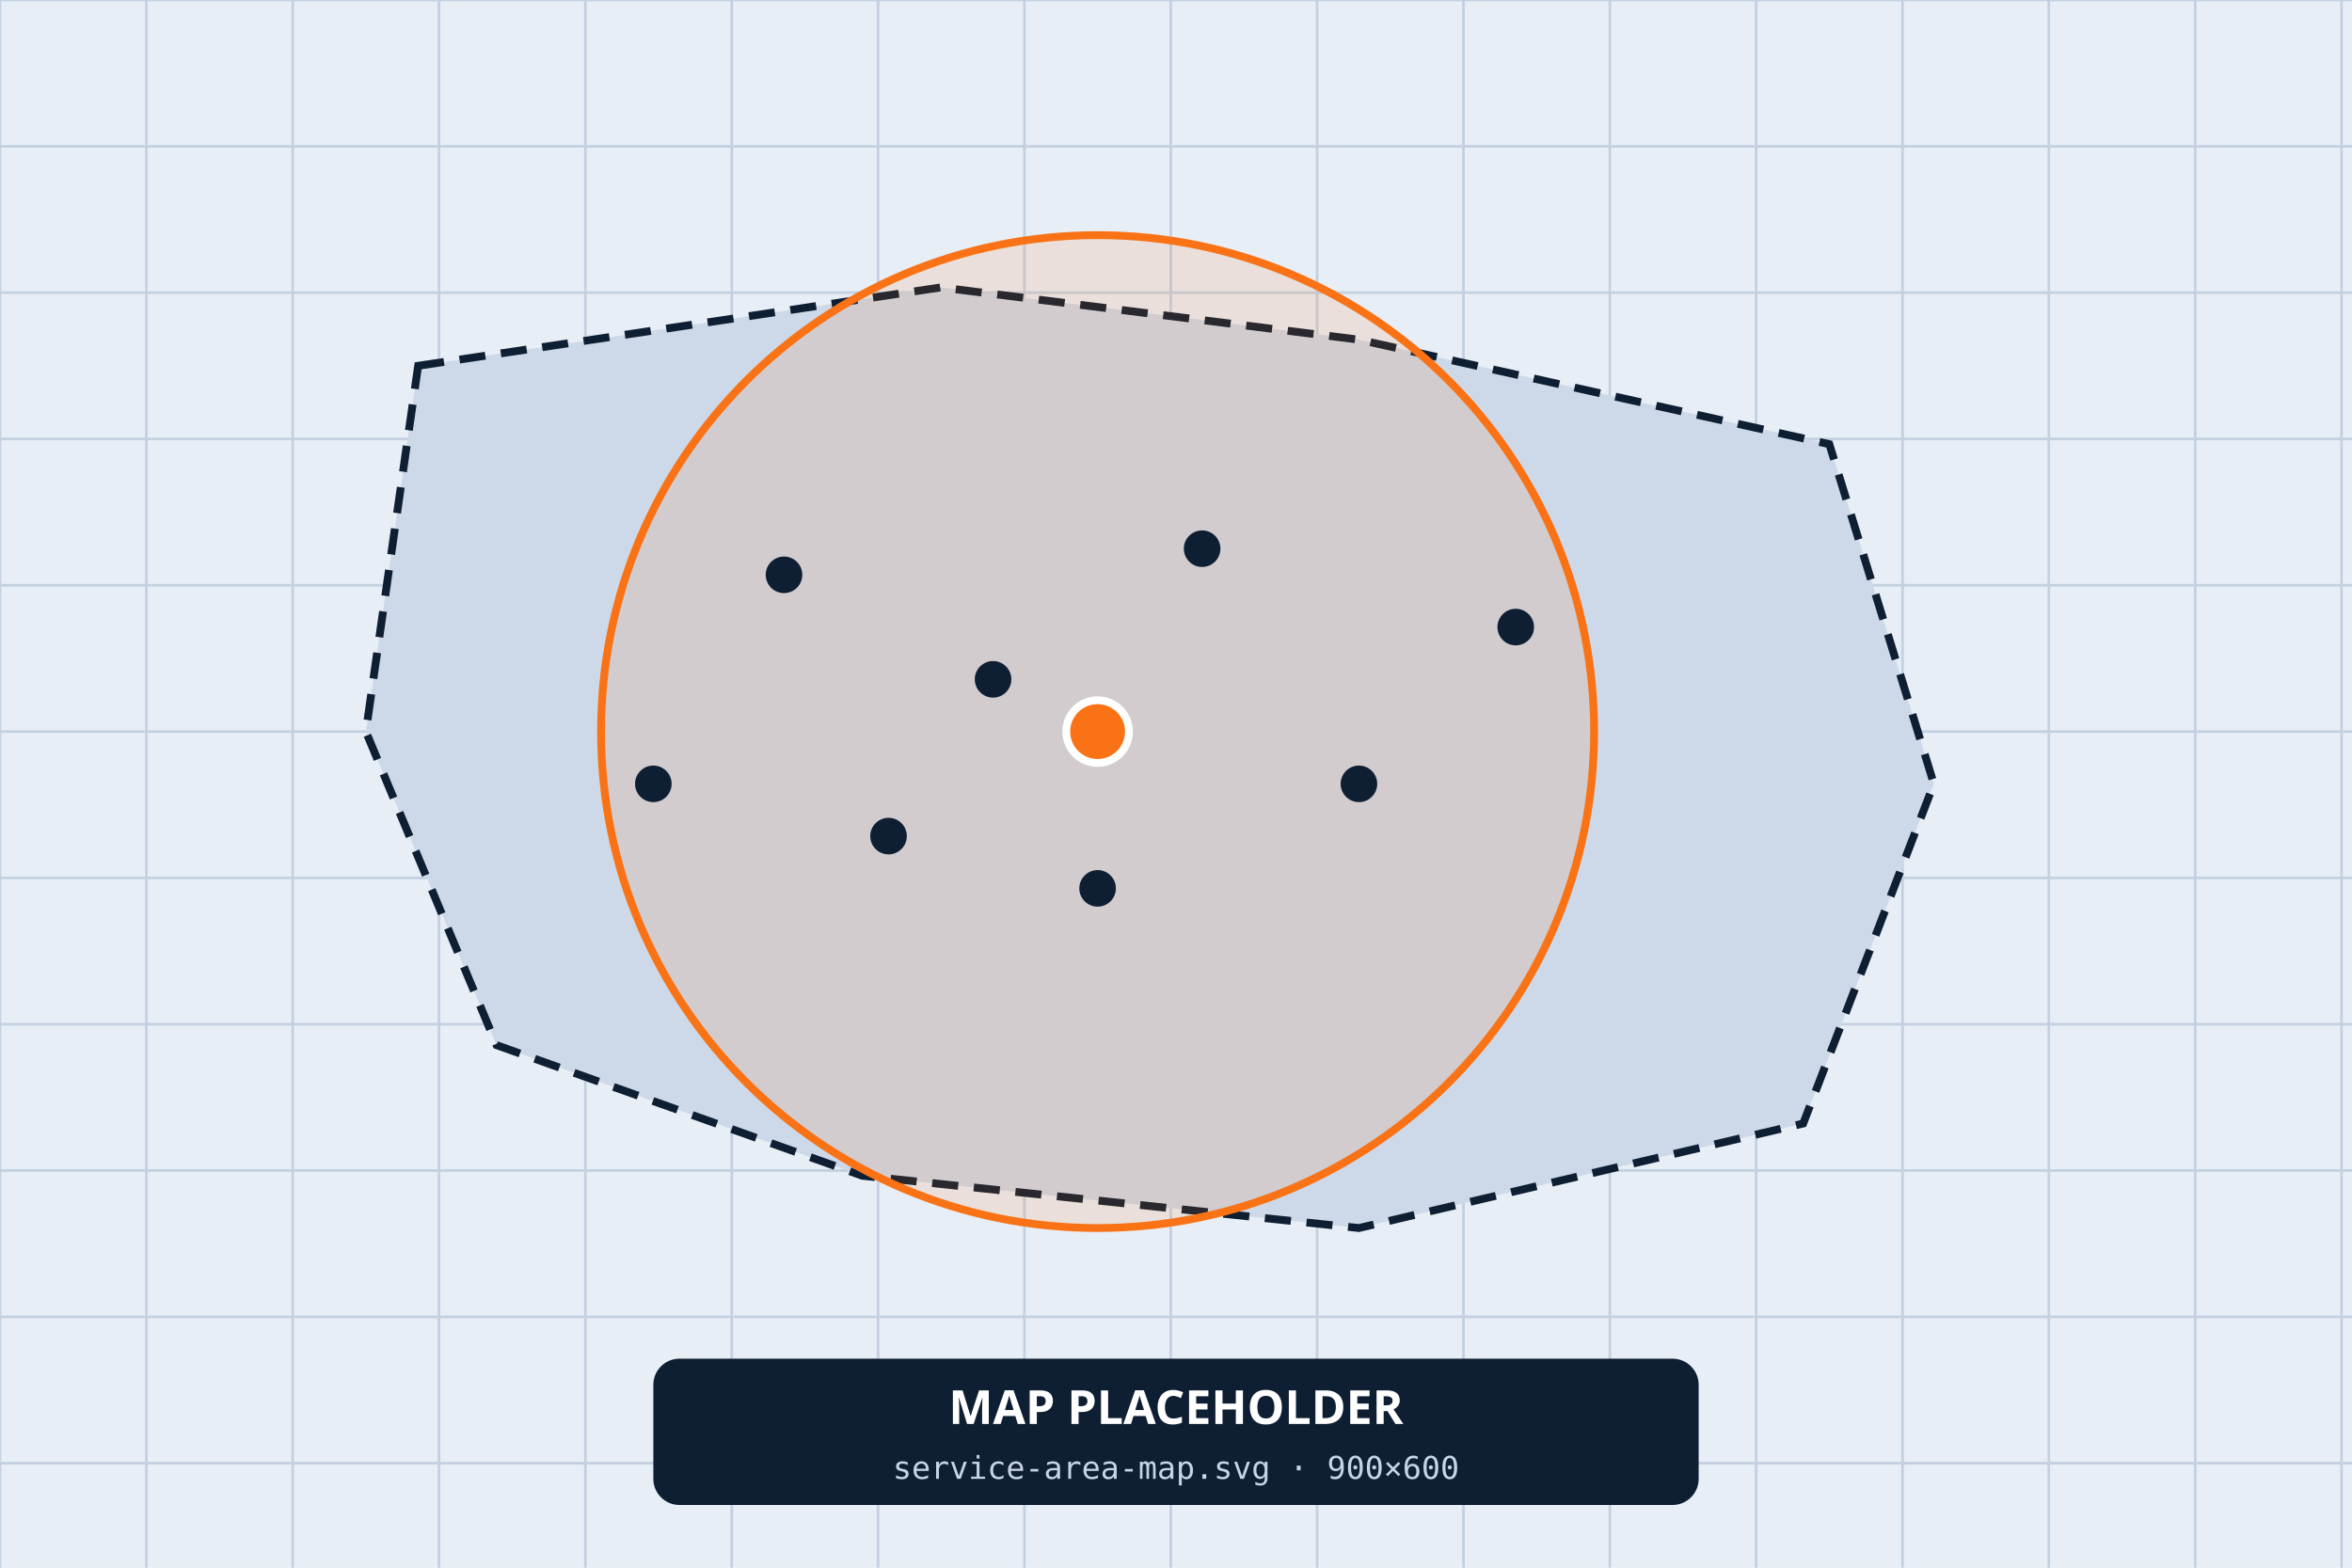
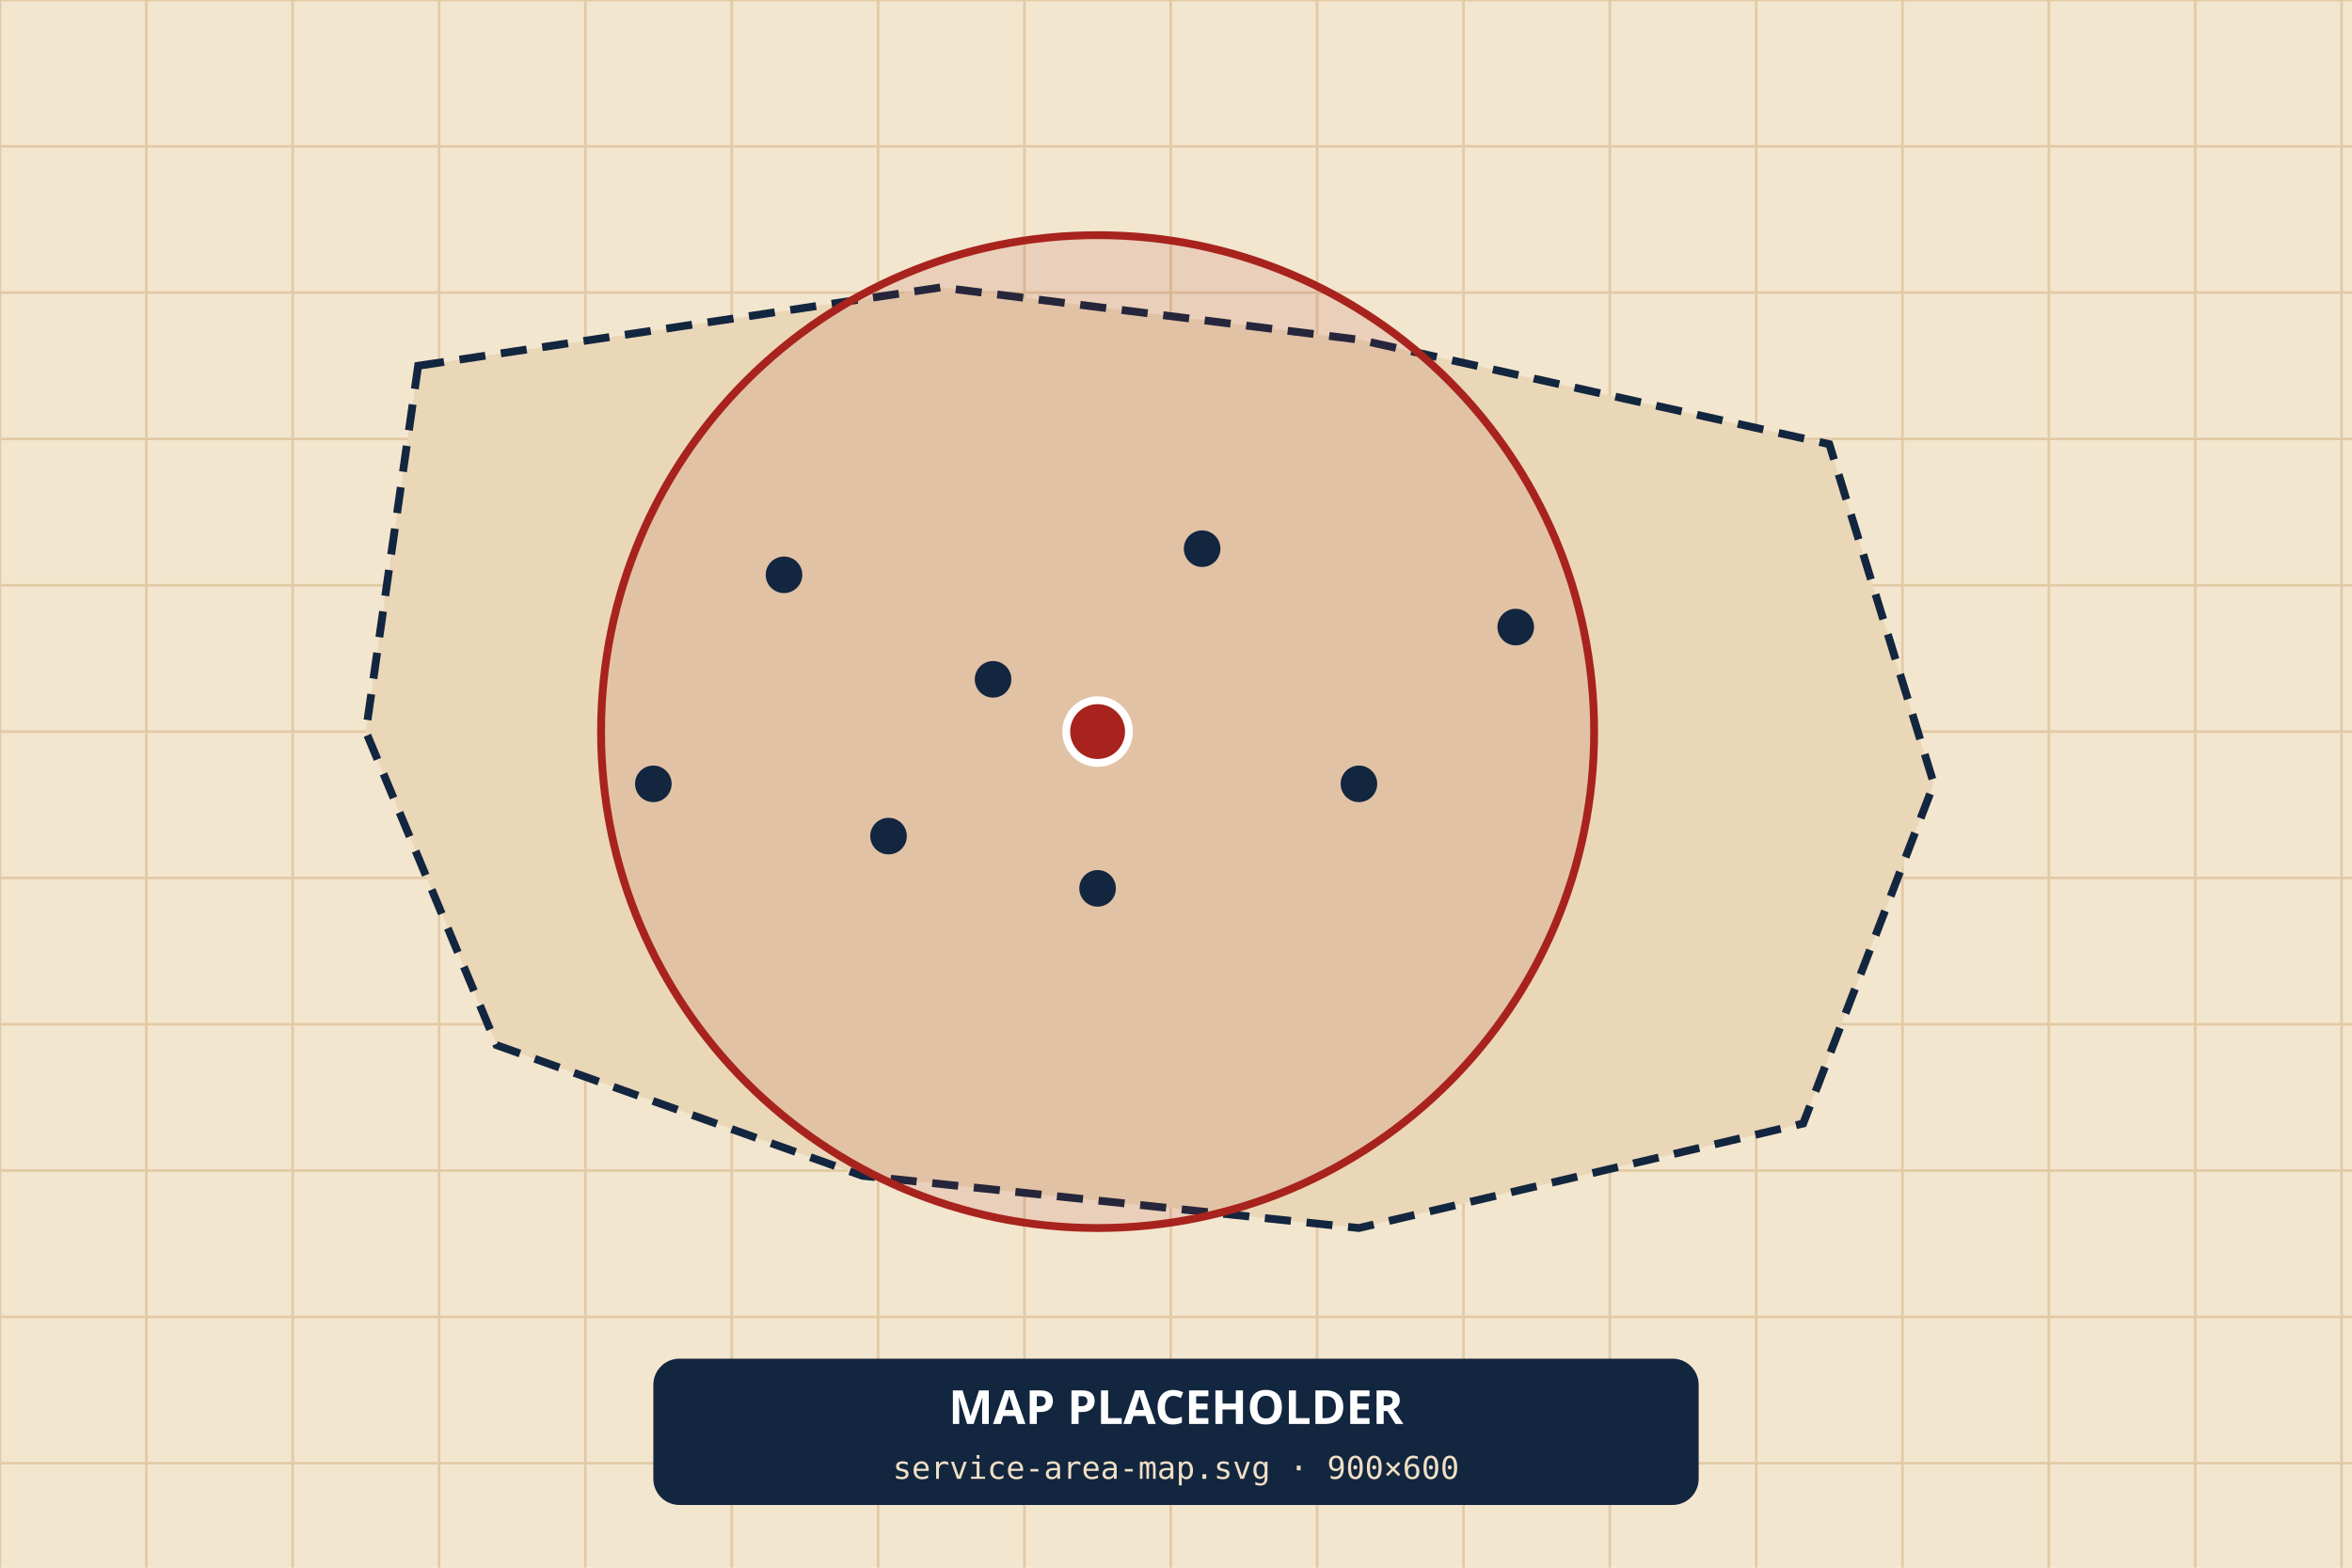
<svg xmlns="http://www.w3.org/2000/svg" width="900" height="600" viewBox="0 0 900 600" role="img" aria-label="Service area map placeholder">
-   <rect width="900" height="600" fill="#e8eef6" />
-   <g stroke="#c3d0e0" stroke-width="1">
+   <rect width="900" height="600" fill="#f3e6cf" />
+   <g stroke="#e2caa5" stroke-width="1">
    <line x1="0" y1="0" x2="0" y2="600" />
    <line x1="56" y1="0" x2="56" y2="600" />
    <line x1="112" y1="0" x2="112" y2="600" />
    <line x1="168" y1="0" x2="168" y2="600" />
    <line x1="224" y1="0" x2="224" y2="600" />
    <line x1="280" y1="0" x2="280" y2="600" />
    <line x1="336" y1="0" x2="336" y2="600" />
    <line x1="392" y1="0" x2="392" y2="600" />
    <line x1="448" y1="0" x2="448" y2="600" />
    <line x1="504" y1="0" x2="504" y2="600" />
    <line x1="560" y1="0" x2="560" y2="600" />
    <line x1="616" y1="0" x2="616" y2="600" />
    <line x1="672" y1="0" x2="672" y2="600" />
    <line x1="728" y1="0" x2="728" y2="600" />
    <line x1="784" y1="0" x2="784" y2="600" />
    <line x1="840" y1="0" x2="840" y2="600" />
    <line x1="896" y1="0" x2="896" y2="600" />
    <line x1="0" y1="0" x2="900" y2="0" />
    <line x1="0" y1="56" x2="900" y2="56" />
    <line x1="0" y1="112" x2="900" y2="112" />
    <line x1="0" y1="168" x2="900" y2="168" />
    <line x1="0" y1="224" x2="900" y2="224" />
    <line x1="0" y1="280" x2="900" y2="280" />
    <line x1="0" y1="336" x2="900" y2="336" />
    <line x1="0" y1="392" x2="900" y2="392" />
    <line x1="0" y1="448" x2="900" y2="448" />
    <line x1="0" y1="504" x2="900" y2="504" />
    <line x1="0" y1="560" x2="900" y2="560" />
  </g>
-   <path d="M160 140 L360 110 L520 130 L700 170 L740 300 L690 430 L520 470 L330 450 L190 400 L140 280 Z" fill="#cdd9e8" stroke="#0f1f33" stroke-width="3" stroke-dasharray="10 6" />
-   <circle cx="420" cy="280" r="190" fill="#f97316" fill-opacity="0.12" stroke="#f97316" stroke-width="3" />
-   <circle cx="300" cy="220" r="7" fill="#0f1f33" />
-   <circle cx="380" cy="260" r="7" fill="#0f1f33" />
-   <circle cx="460" cy="210" r="7" fill="#0f1f33" />
-   <circle cx="520" cy="300" r="7" fill="#0f1f33" />
-   <circle cx="420" cy="340" r="7" fill="#0f1f33" />
-   <circle cx="340" cy="320" r="7" fill="#0f1f33" />
-   <circle cx="580" cy="240" r="7" fill="#0f1f33" />
-   <circle cx="250" cy="300" r="7" fill="#0f1f33" />
-   <circle cx="420" cy="280" r="12" fill="#f97316" stroke="#fff" stroke-width="3" />
-   <rect x="250" y="520" width="400" height="56" rx="10" fill="#0f1f33" />
+   <path d="M160 140 L360 110 L520 130 L700 170 L740 300 L690 430 L520 470 L330 450 L190 400 L140 280 Z" fill="#ead7b8" stroke="#13263f" stroke-width="3" stroke-dasharray="10 6" />
+   <circle cx="420" cy="280" r="190" fill="#a8231d" fill-opacity="0.12" stroke="#a8231d" stroke-width="3" />
+   <circle cx="300" cy="220" r="7" fill="#13263f" />
+   <circle cx="380" cy="260" r="7" fill="#13263f" />
+   <circle cx="460" cy="210" r="7" fill="#13263f" />
+   <circle cx="520" cy="300" r="7" fill="#13263f" />
+   <circle cx="420" cy="340" r="7" fill="#13263f" />
+   <circle cx="340" cy="320" r="7" fill="#13263f" />
+   <circle cx="580" cy="240" r="7" fill="#13263f" />
+   <circle cx="250" cy="300" r="7" fill="#13263f" />
+   <circle cx="420" cy="280" r="12" fill="#a8231d" stroke="#fff" stroke-width="3" />
+   <rect x="250" y="520" width="400" height="56" rx="10" fill="#13263f" />
  <text x="450" y="545" fill="#fff" font-family="system-ui, sans-serif" font-size="18" font-weight="800" text-anchor="middle">MAP PLACEHOLDER</text>
-   <text x="450" y="566" fill="#c7d4e6" font-family="ui-monospace, monospace" font-size="12" text-anchor="middle">service-area-map.svg · 900×600</text>
+   <text x="450" y="566" fill="#efdfc5" font-family="ui-monospace, monospace" font-size="12" text-anchor="middle">service-area-map.svg · 900×600</text>
</svg>
